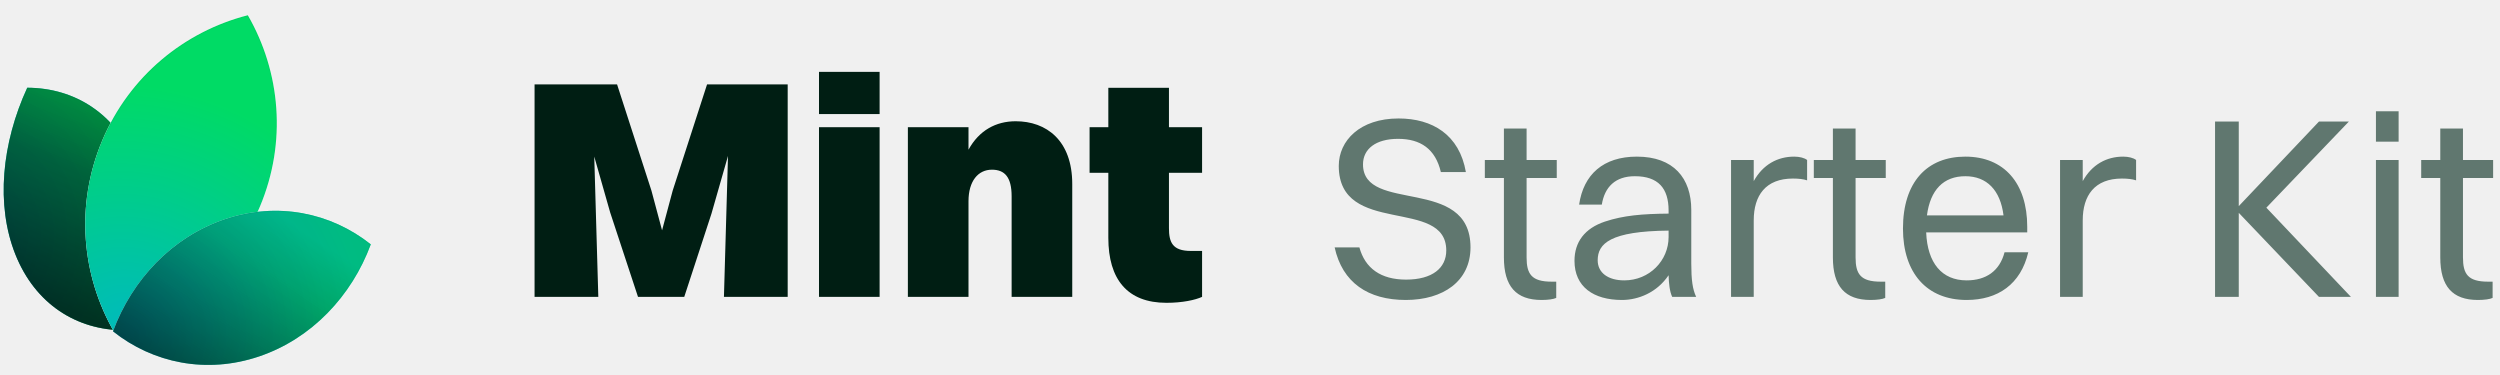
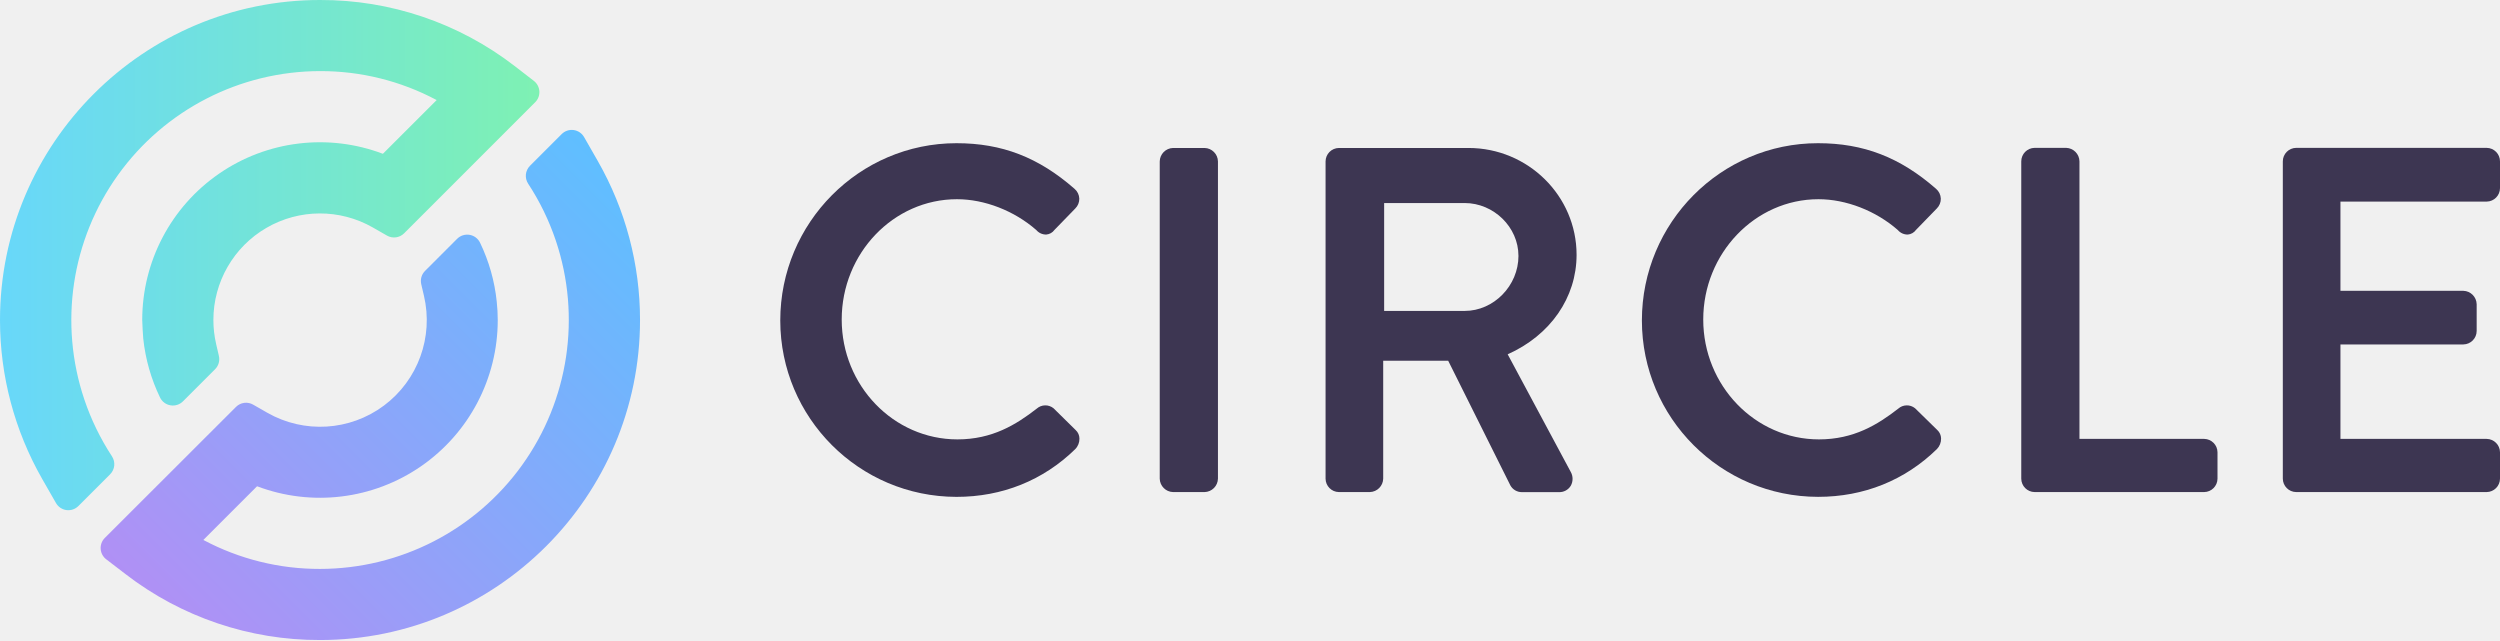
- <svg xmlns="http://www.w3.org/2000/svg" width="160" height="24" viewBox="0 0 160 24" fill="none">
-   <path d="M7.953 21.139C4.896 21.13 2.255 19.458 0.987 16.29C-0.28 13.121 0.109 9.163 1.744 5.615C4.801 5.624 7.442 7.296 8.71 10.465C9.977 13.633 9.588 17.591 7.953 21.139Z" fill="white" />
-   <path d="M7.953 21.139C4.896 21.13 2.255 19.458 0.987 16.29C-0.28 13.121 0.109 9.163 1.744 5.615C4.801 5.624 7.442 7.296 8.71 10.465C9.977 13.633 9.588 17.591 7.953 21.139Z" fill="url(#paint0_radial_115_86)" />
-   <path d="M7.953 21.139C4.896 21.13 2.255 19.458 0.987 16.29C-0.28 13.121 0.109 9.163 1.744 5.615C4.801 5.624 7.442 7.296 8.71 10.465C9.977 13.633 9.588 17.591 7.953 21.139Z" fill="black" fill-opacity="0.5" style="mix-blend-mode:hard-light" />
-   <path d="M7.953 21.139C4.896 21.13 2.255 19.458 0.987 16.29C-0.28 13.121 0.109 9.163 1.744 5.615C4.801 5.624 7.442 7.296 8.71 10.465C9.977 13.633 9.588 17.591 7.953 21.139Z" fill="url(#paint1_linear_115_86)" fill-opacity="0.5" style="mix-blend-mode:hard-light" />
-   <path d="M7.935 21.111C4.897 21.096 2.274 19.431 1.013 16.279C-0.248 13.124 0.136 9.182 1.762 5.643C4.8 5.659 7.423 7.324 8.684 10.476C9.945 13.63 9.561 17.572 7.935 21.111Z" stroke="url(#paint2_linear_115_86)" stroke-opacity="0.05" stroke-width="0.056" />
-   <path d="M7.31 21.257C11.354 20.221 14.884 17.375 16.628 13.236C18.373 9.097 17.945 4.587 15.86 0.976C11.816 2.012 8.287 4.858 6.542 8.998C4.797 13.137 5.225 17.646 7.31 21.257Z" fill="white" />
-   <path d="M7.31 21.257C11.354 20.221 14.884 17.375 16.628 13.236C18.373 9.097 17.945 4.587 15.86 0.976C11.816 2.012 8.287 4.858 6.542 8.998C4.797 13.137 5.225 17.646 7.31 21.257Z" fill="url(#paint3_radial_115_86)" />
-   <path d="M16.602 13.225C14.864 17.349 11.351 20.187 7.324 21.225C5.253 17.624 4.829 13.132 6.568 9.009C8.306 4.885 11.819 2.047 15.846 1.009C17.918 4.61 18.341 9.101 16.602 13.225Z" stroke="url(#paint4_linear_115_86)" stroke-opacity="0.05" stroke-width="0.056" />
-   <path d="M7.234 21.207C9.789 23.237 13.21 23.951 16.577 22.814C19.944 21.677 22.506 18.945 23.73 15.638C21.175 13.608 17.754 12.894 14.387 14.031C11.02 15.168 8.458 17.901 7.234 21.207Z" fill="white" />
-   <path d="M7.234 21.207C9.789 23.237 13.21 23.951 16.577 22.814C19.944 21.677 22.506 18.945 23.73 15.638C21.175 13.608 17.754 12.894 14.387 14.031C11.02 15.168 8.458 17.901 7.234 21.207Z" fill="url(#paint5_radial_115_86)" />
-   <path d="M7.234 21.207C9.789 23.237 13.21 23.951 16.577 22.814C19.944 21.677 22.506 18.945 23.73 15.638C21.175 13.608 17.754 12.894 14.387 14.031C11.02 15.168 8.458 17.901 7.234 21.207Z" fill="black" fill-opacity="0.2" style="mix-blend-mode:hard-light" />
-   <path d="M7.234 21.207C9.789 23.237 13.21 23.951 16.577 22.814C19.944 21.677 22.506 18.945 23.73 15.638C21.175 13.608 17.754 12.894 14.387 14.031C11.02 15.168 8.458 17.901 7.234 21.207Z" fill="url(#paint6_linear_115_86)" fill-opacity="0.5" style="mix-blend-mode:hard-light" />
-   <path d="M16.568 22.787C13.218 23.918 9.814 23.212 7.267 21.198C8.492 17.907 11.044 15.189 14.396 14.058C17.747 12.927 21.15 13.633 23.697 15.648C22.472 18.938 19.92 21.656 16.568 22.787Z" stroke="url(#paint7_linear_115_86)" stroke-opacity="0.05" stroke-width="0.056" />
-   <path d="M34.212 19V5.4H39.492L41.692 12.2L42.372 14.74L43.052 12.2L45.252 5.4H50.412V19H46.332L46.592 9.98L45.532 13.68L43.792 19H40.832L39.052 13.6L38.032 10.02L38.292 19H34.212ZM52.416 7.3V4.6H56.295V7.3H52.416ZM52.416 19V8.14H56.295V19H52.416ZM58.104 19V8.14H61.984V9.58C62.664 8.34 63.744 7.76 65.004 7.76C66.964 7.76 68.624 8.98 68.624 11.78V19H64.744V12.56C64.744 11.34 64.304 10.86 63.484 10.86C62.604 10.86 61.984 11.58 61.984 12.88V19H58.104ZM70.933 15.22V11.06H69.733V8.14H70.933V5.62H74.813V8.14H76.933V11.06H74.813V14.6C74.813 15.5 75.033 16.06 76.213 16.06H76.933V19C76.493 19.2 75.673 19.38 74.653 19.38C72.153 19.38 70.933 17.88 70.933 15.22Z" fill="#001E13" />
-   <path d="M87.232 10.519C87.232 13.687 94.112 11.229 94.112 15.832C94.112 17.994 92.364 19.198 89.971 19.198C87.562 19.198 85.912 18.093 85.417 15.832H87.001C87.364 17.169 88.371 17.895 89.987 17.895C91.671 17.895 92.561 17.152 92.561 16.03C92.561 12.598 85.681 15.155 85.681 10.618C85.681 9.001 87.034 7.582 89.509 7.582C91.671 7.582 93.403 8.621 93.816 11.014H92.215C91.868 9.529 90.912 8.886 89.476 8.886C88.057 8.886 87.232 9.529 87.232 10.519ZM96.25 16.476V11.393H95.029V10.239H96.25V8.226H97.702V10.239H99.632V11.393H97.702V16.476C97.702 17.532 98.015 18.026 99.302 18.026H99.599V19.066C99.434 19.148 99.071 19.198 98.659 19.198C97.025 19.198 96.25 18.323 96.25 16.476ZM102.516 13.093H101.064C101.345 11.162 102.615 10.024 104.76 10.024C107.103 10.024 108.242 11.393 108.242 13.44V16.888C108.242 17.895 108.324 18.521 108.555 19H107.021C106.856 18.654 106.806 18.142 106.79 17.614C106.047 18.72 104.859 19.198 103.803 19.198C101.988 19.198 100.767 18.357 100.767 16.69C100.767 15.486 101.427 14.611 102.714 14.182C103.902 13.786 105.107 13.687 106.79 13.671V13.473C106.79 12.053 106.13 11.278 104.628 11.278C103.374 11.278 102.698 11.971 102.516 13.093ZM102.252 16.657C102.252 17.465 102.929 17.944 103.952 17.944C105.569 17.944 106.79 16.674 106.79 15.172V14.759C103.061 14.793 102.252 15.585 102.252 16.657ZM110.787 19V10.239H112.239V11.591C112.833 10.519 113.774 10.024 114.83 10.024C115.176 10.024 115.49 10.107 115.655 10.239V11.542C115.407 11.46 115.094 11.427 114.747 11.427C112.998 11.427 112.239 12.515 112.239 14.1V19H110.787ZM117.305 16.476V11.393H116.084V10.239H117.305V8.226H118.757V10.239H120.688V11.393H118.757V16.476C118.757 17.532 119.071 18.026 120.358 18.026H120.655V19.066C120.49 19.148 120.127 19.198 119.714 19.198C118.081 19.198 117.305 18.323 117.305 16.476ZM129.809 16.145C129.33 18.192 127.862 19.198 125.865 19.198C123.324 19.198 121.79 17.482 121.79 14.627C121.79 11.658 123.324 10.024 125.783 10.024C128.258 10.024 129.743 11.723 129.743 14.512V14.875H123.275C123.357 16.838 124.281 17.944 125.865 17.944C127.103 17.944 127.977 17.35 128.291 16.145H129.809ZM125.783 11.278C124.38 11.278 123.539 12.152 123.324 13.786H128.225C128.027 12.169 127.152 11.278 125.783 11.278ZM131.843 19V10.239H133.295V11.591C133.889 10.519 134.829 10.024 135.885 10.024C136.232 10.024 136.545 10.107 136.71 10.239V11.542C136.463 11.46 136.149 11.427 135.803 11.427C134.054 11.427 133.295 12.515 133.295 14.1V19H131.843ZM141.763 19V7.78H143.281V13.192L148.413 7.78H150.327L145.047 13.291L150.459 19H148.413L143.281 13.621V19H141.763ZM152.06 9.067V7.12H153.512V9.067H152.06ZM152.06 19V10.239H153.512V19H152.06ZM156.178 16.476V11.393H154.957V10.239H156.178V8.226H157.63V10.239H159.56V11.393H157.63V16.476C157.63 17.532 157.943 18.026 159.23 18.026H159.527V19.066C159.362 19.148 158.999 19.198 158.587 19.198C156.953 19.198 156.178 18.323 156.178 16.476Z" fill="#002719" fill-opacity="0.6" />
+ <svg xmlns="http://www.w3.org/2000/svg" viewBox="0 0 1110 284.17">
  <defs>
-     <radialGradient id="paint0_radial_115_86" cx="0" cy="0" r="1" gradientUnits="userSpaceOnUse" gradientTransform="translate(-3.00503 15.023) rotate(-10.029) scale(17.9572 17.784)">
-       <stop stop-color="#00B0BB" />
-       <stop offset="1" stop-color="#00DB65" />
-     </radialGradient>
-     <linearGradient id="paint1_linear_115_86" x1="7.39" y1="4.813" x2="1.63" y2="18.689" gradientUnits="userSpaceOnUse">
-       <stop stop-color="#18E299" />
-       <stop offset="1" />
+     <style>.b931ae16-2fb7-4090-8989-443a861a0616{fill:url(#e5043a1b-c452-40f0-be37-a47206679de0);}.ab994f06-0072-4081-bd18-b9def758edc6{fill:url(#b3ce2b87-3df9-486d-9fa8-18cb238f0c8c);}.b19b73d2-c96f-4495-b9db-2b8ff0924934{fill:#3d3652;}</style>
+     <linearGradient id="e5043a1b-c452-40f0-be37-a47206679de0" x1="91.98" y1="293.22" x2="292" y2="93.2" gradientUnits="userSpaceOnUse">
+       <stop offset="0" stop-color="#b090f5" />
+       <stop offset="1" stop-color="#5fbfff" />
    </linearGradient>
-     <linearGradient id="paint2_linear_115_86" x1="7.948" y1="8.016" x2="1.761" y2="18.746" gradientUnits="userSpaceOnUse">
-       <stop />
-       <stop offset="1" stop-opacity="0" />
-     </linearGradient>
-     <radialGradient id="paint3_radial_115_86" cx="0" cy="0" r="1" gradientUnits="userSpaceOnUse" gradientTransform="translate(8.11404 20.8822) rotate(-75.7542) scale(21.6246 23.7772)">
-       <stop stop-color="#00BBBB" />
-       <stop offset="0.713" stop-color="#00DB65" />
-     </radialGradient>
-     <linearGradient id="paint4_linear_115_86" x1="7.602" y1="5.871" x2="15.556" y2="16.372" gradientUnits="userSpaceOnUse">
-       <stop />
-       <stop offset="1" stop-opacity="0" />
-     </linearGradient>
-     <radialGradient id="paint5_radial_115_86" cx="0" cy="0" r="1" gradientUnits="userSpaceOnUse" gradientTransform="translate(7.84537 21.5181) rotate(-20.3525) scale(18.5603 17.32)">
-       <stop stop-color="#00B0BB" />
-       <stop offset="1" stop-color="#00DB65" />
-     </radialGradient>
-     <linearGradient id="paint6_linear_115_86" x1="16.808" y1="13.007" x2="10.041" y2="22.994" gradientUnits="userSpaceOnUse">
-       <stop stop-color="#00B1BC" />
-       <stop offset="1" />
-     </linearGradient>
-     <linearGradient id="paint7_linear_115_86" x1="16.808" y1="13.007" x2="14.169" y2="23.841" gradientUnits="userSpaceOnUse">
-       <stop />
-       <stop offset="1" stop-opacity="0" />
+     <linearGradient id="b3ce2b87-3df9-486d-9fa8-18cb238f0c8c" y1="113.25" x2="239.49" y2="113.25" gradientUnits="userSpaceOnUse">
+       <stop offset="0" stop-color="#68d7fa" />
+       <stop offset="1" stop-color="#7ef1b3" />
    </linearGradient>
  </defs>
+   <g id="a0639f0c-cb1a-4ebb-ac2f-3407af501c68" data-name="Layer 2">
+     <g id="a069e3e1-51ec-4abf-81f0-c99fcbbe85dd" data-name="Layer 2">
+       <path class="b931ae16-2fb7-4090-8989-443a861a0616" d="M265.49,71.62l-6.16-10.76a6.31,6.31,0,0,0-9.94-1.33L235.32,73.6a6.34,6.34,0,0,0-.79,8,110.14,110.14,0,0,1,12.25,25.22l0,0A110.54,110.54,0,0,1,142.09,252.6a109.51,109.51,0,0,1-51.8-12.86l23.85-23.84A78.92,78.92,0,0,0,221,142.09a77.13,77.13,0,0,0-.45-8.17,78.72,78.72,0,0,0-7.44-26.23A6.33,6.33,0,0,0,203,106l-14.28,14.28a6.31,6.31,0,0,0-1.69,5.9l1.2,5.13a47.34,47.34,0,0,1-69.55,51.95l-6.28-3.6a6.31,6.31,0,0,0-7.61,1L46.53,238.85a6.31,6.31,0,0,0,.62,9.47l8.58,6.58a140.76,140.76,0,0,0,86.36,29.27c78.34,0,142.08-63.74,142.08-142.08A142.12,142.12,0,0,0,265.49,71.62Z" />
+       <path class="ab994f06-0072-4081-bd18-b9def758edc6" d="M228.44,29.27A140.75,140.75,0,0,0,142.09,0C63.74,0,0,63.74,0,142.09a142.17,142.17,0,0,0,18.68,70.47l6.16,10.76a6.31,6.31,0,0,0,10,1.32l14.06-14.06a6.34,6.34,0,0,0,.79-8,110.55,110.55,0,0,1-12.25-25.22l0,0A110.54,110.54,0,0,1,142.09,31.57a109.5,109.5,0,0,1,51.79,12.86L170,68.28A78.9,78.9,0,0,0,63.15,142.09c0,1.31.35,7.29.46,8.32a79.3,79.3,0,0,0,7.44,26.07,6.33,6.33,0,0,0,10.17,1.73L95.5,163.94A6.33,6.33,0,0,0,97.18,158L96,152.91a48,48,0,0,1-1.26-10.82A47.32,47.32,0,0,1,165.53,101l6.29,3.6a6.31,6.31,0,0,0,7.6-1l58.22-58.22a6.32,6.32,0,0,0-.62-9.48Z" />
+       <path class="b19b73d2-c96f-4495-b9db-2b8ff0924934" d="M467.77,181.27a5.77,5.77,0,0,0-7.47.17c-9.13,7.09-19.72,13.65-35.2,13.65-28.33,0-51.38-23.87-51.38-53.22s22.95-53.42,51.17-53.42c12.29,0,25.49,5.15,35.23,13.69a5.67,5.67,0,0,0,4.43,2,5,5,0,0,0,3.64-2.07l9.22-9.49a6,6,0,0,0,1.8-4.4,6,6,0,0,0-2.11-4.34c-16-14-32.21-20.26-52.42-20.26-43.14,0-78.24,35.32-78.24,78.73a78.36,78.36,0,0,0,78.24,78.3c20.3,0,38.53-7.32,52.73-21.2a6.5,6.5,0,0,0,1.86-4.72,5.15,5.15,0,0,0-1.66-3.73Z" />
+       <path class="b19b73d2-c96f-4495-b9db-2b8ff0924934" d="M534.84,65.7h-14a6.09,6.09,0,0,0-5.92,6V212.53a6.09,6.09,0,0,0,5.92,5.95h14a6.1,6.1,0,0,0,5.93-5.95V71.65A6.09,6.09,0,0,0,534.84,65.7Z" />
+       <path class="b19b73d2-c96f-4495-b9db-2b8ff0924934" d="M700,113.14C700,87,678.46,65.7,652,65.7H594.47a6,6,0,0,0-5.92,6V212.53a6,6,0,0,0,5.92,5.95h13.75a6.1,6.1,0,0,0,5.92-5.95V160.17H643l27.6,55.34a5.79,5.79,0,0,0,5.08,3h16.5a5.9,5.9,0,0,0,5.23-2.81,6.28,6.28,0,0,0,0-6.17l-28-52.22C688.35,148.86,700,132.12,700,113.14Zm-25.8.43c0,13.27-10.94,24.48-23.89,24.48H614.56V90.15H650.3C663.25,90.15,674.19,100.88,674.19,113.57Z" />
+       <path class="b19b73d2-c96f-4495-b9db-2b8ff0924934" d="M850.29,181.27a5.77,5.77,0,0,0-7.47.17c-9.13,7.09-19.72,13.65-35.2,13.65-28.33,0-51.38-23.87-51.38-53.22s23-53.42,51.17-53.42c12.28,0,25.49,5.15,35.23,13.69a5.66,5.66,0,0,0,4.43,2,5,5,0,0,0,3.64-2.07l9.22-9.49a6,6,0,0,0,1.79-4.4,6,6,0,0,0-2.1-4.34c-16-14-32.21-20.26-52.42-20.26C764.05,63.57,729,98.89,729,142.3a78.36,78.36,0,0,0,78.25,78.3c20.29,0,38.52-7.32,52.73-21.2a6.52,6.52,0,0,0,1.86-4.73,5.18,5.18,0,0,0-1.66-3.72Z" />
+       <path class="b19b73d2-c96f-4495-b9db-2b8ff0924934" d="M978.68,194.87h-55.4V71.65a6.09,6.09,0,0,0-5.92-6h-14a6,6,0,0,0-5.92,6V212.53a6,6,0,0,0,5.92,5.95h75.28a6,6,0,0,0,5.93-5.95V200.82A6,6,0,0,0,978.68,194.87Z" />
+       <path class="b19b73d2-c96f-4495-b9db-2b8ff0924934" d="M1104.08,89.51a6,6,0,0,0,5.92-6V71.65a6,6,0,0,0-5.92-6h-84.59a6,6,0,0,0-5.92,6V212.53a6,6,0,0,0,5.92,5.95h84.59a6,6,0,0,0,5.92-5.95V200.82a6,6,0,0,0-5.92-5.95h-64.92V152.93h54.55a6,6,0,0,0,5.93-6V135.07a6.09,6.09,0,0,0-5.93-5.95h-54.55V89.51Z" />
+     </g>
+   </g>
</svg>
